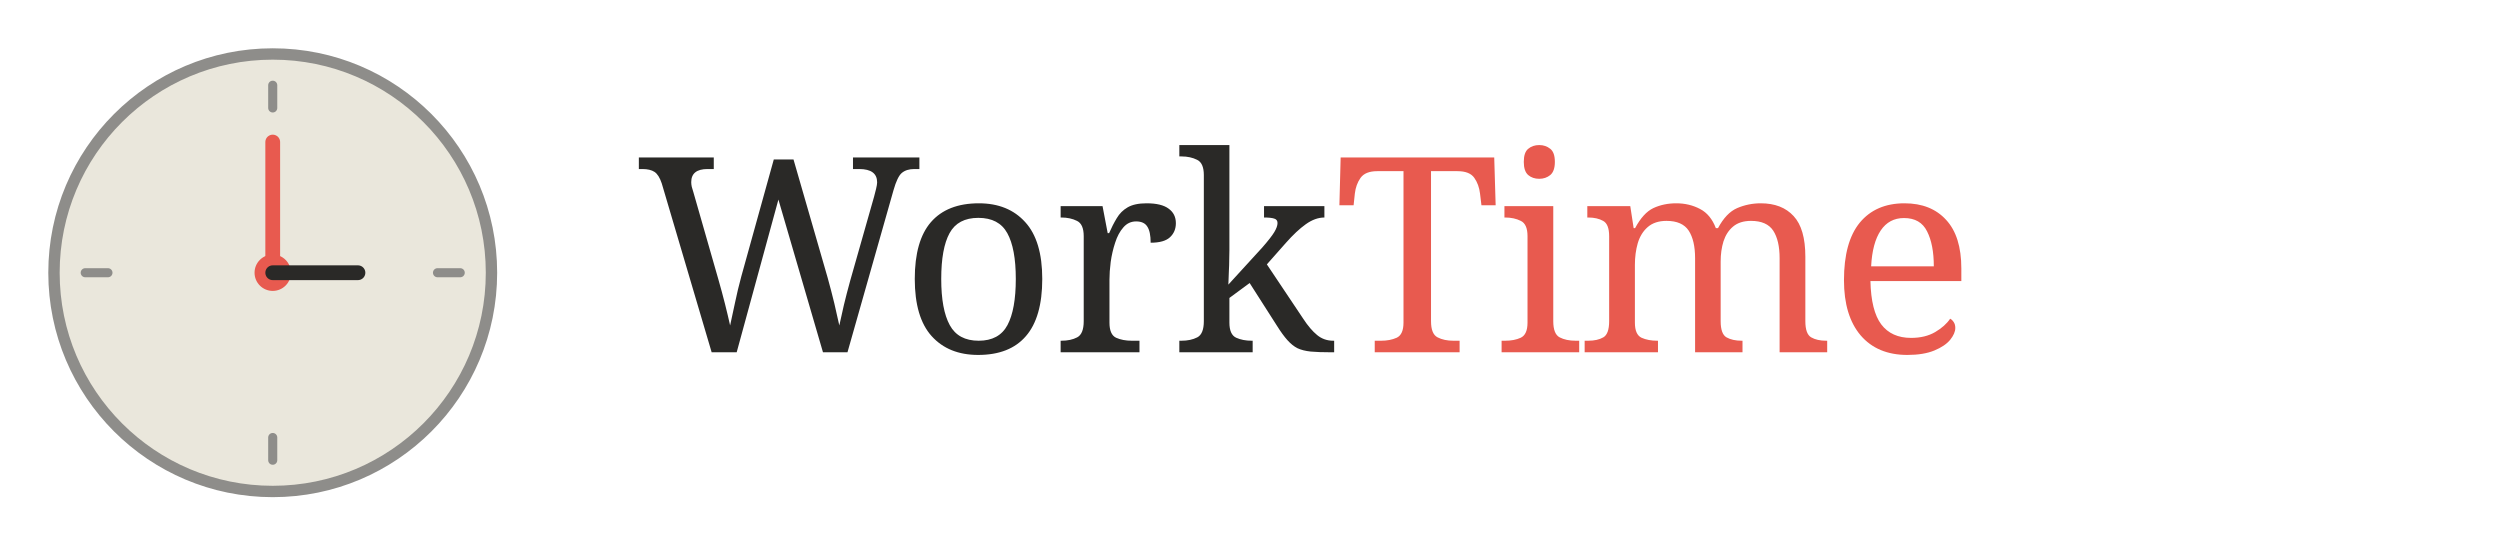
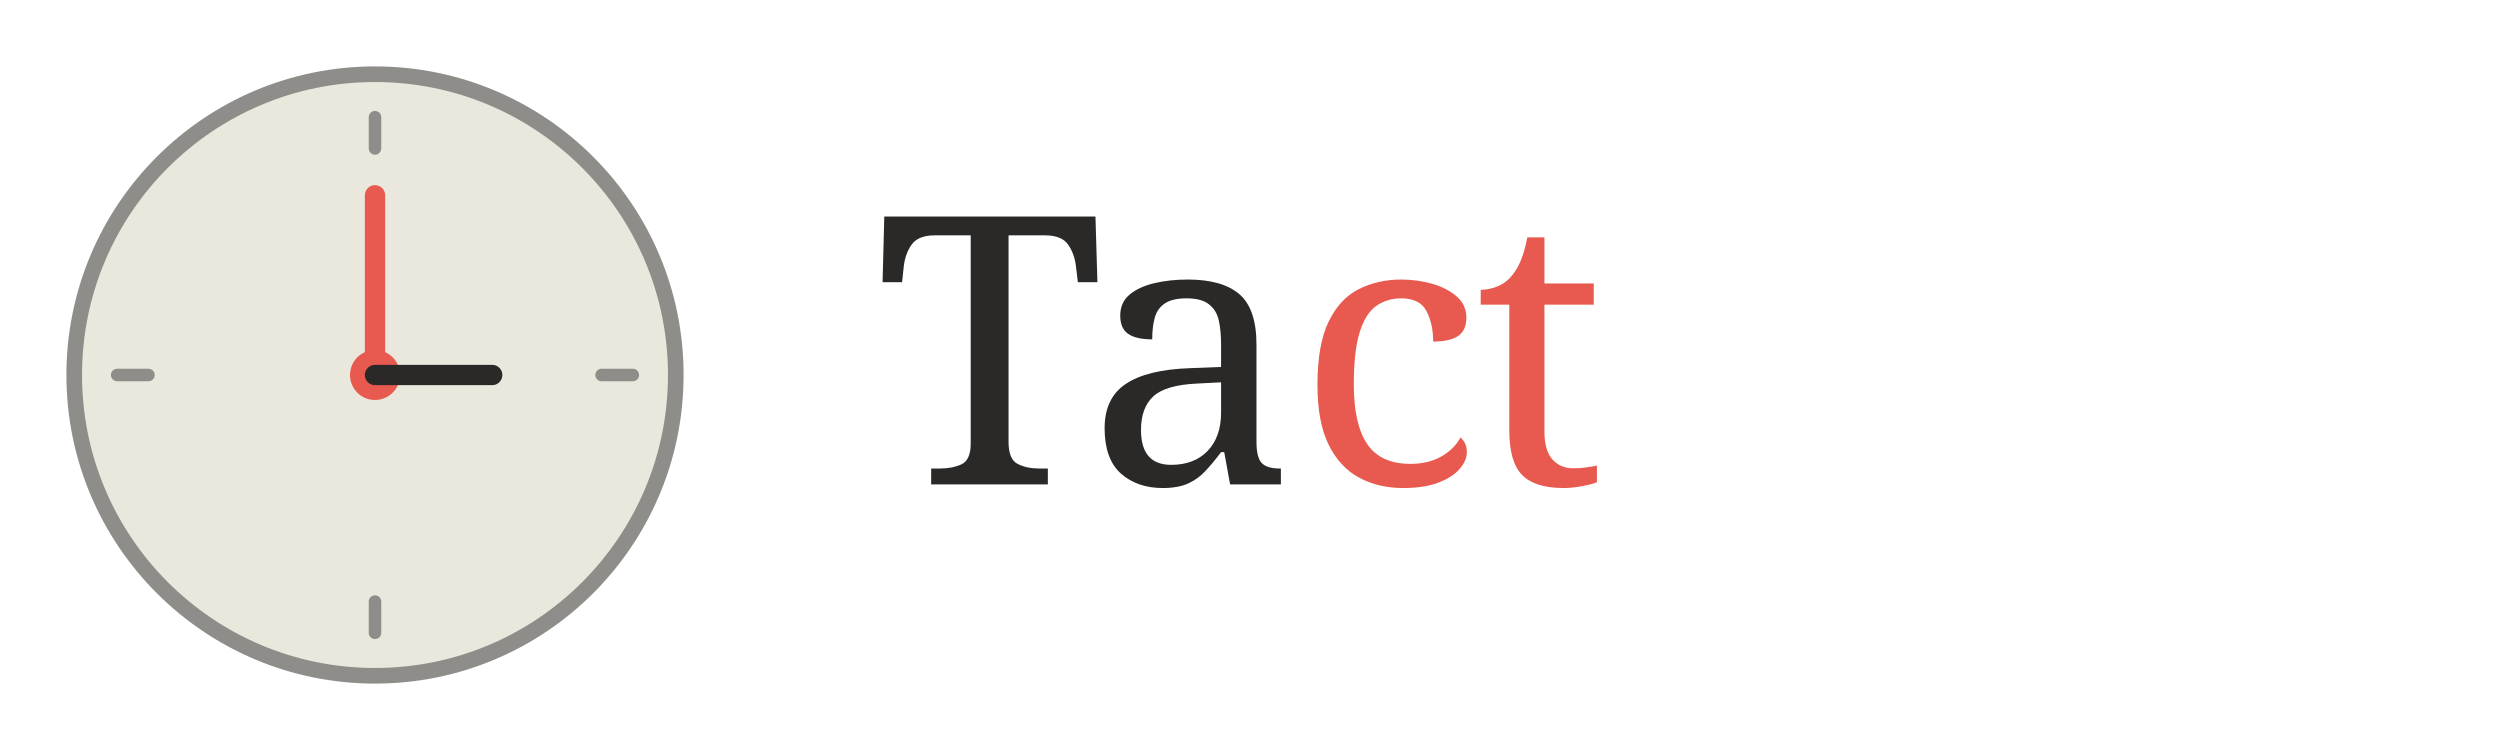
- <svg xmlns="http://www.w3.org/2000/svg" width="220" height="48" viewBox="0 0 220 48" fill="none" role="img" aria-label="WorkTime">
+ <svg xmlns="http://www.w3.org/2000/svg" width="160" height="48" viewBox="0 0 160 48" fill="none" role="img" aria-label="Tact">
  <g transform="translate(4 4)">
    <circle cx="20" cy="20" r="19.25" fill="#EAE7DC" stroke="#8E8D8A" stroke-width="1" />
    <circle cx="20" cy="20" r="1.6" fill="#E85A4F" />
    <line x1="20" y1="20" x2="20" y2="8.5" stroke="#E85A4F" stroke-width="1.3" stroke-linecap="round" />
    <line x1="20" y1="20" x2="27.5" y2="20" stroke="#2a2927" stroke-width="1.3" stroke-linecap="round" />
    <g stroke="#8E8D8A" stroke-width="0.8" stroke-linecap="round">
      <line x1="20" y1="3.5" x2="20" y2="5.5" />
      <line x1="36.5" y1="20" x2="34.5" y2="20" />
      <line x1="20" y1="36.5" x2="20" y2="34.5" />
      <line x1="3.5" y1="20" x2="5.5" y2="20" />
    </g>
  </g>
  <text x="56" y="31" font-family="Fraunces, Georgia, serif" font-weight="500" font-size="24" fill="#2a2927" letter-spacing="-0.5">
-     Work<tspan fill="#E85A4F">Time</tspan>
+     Ta<tspan fill="#E85A4F">ct</tspan>
  </text>
</svg>
